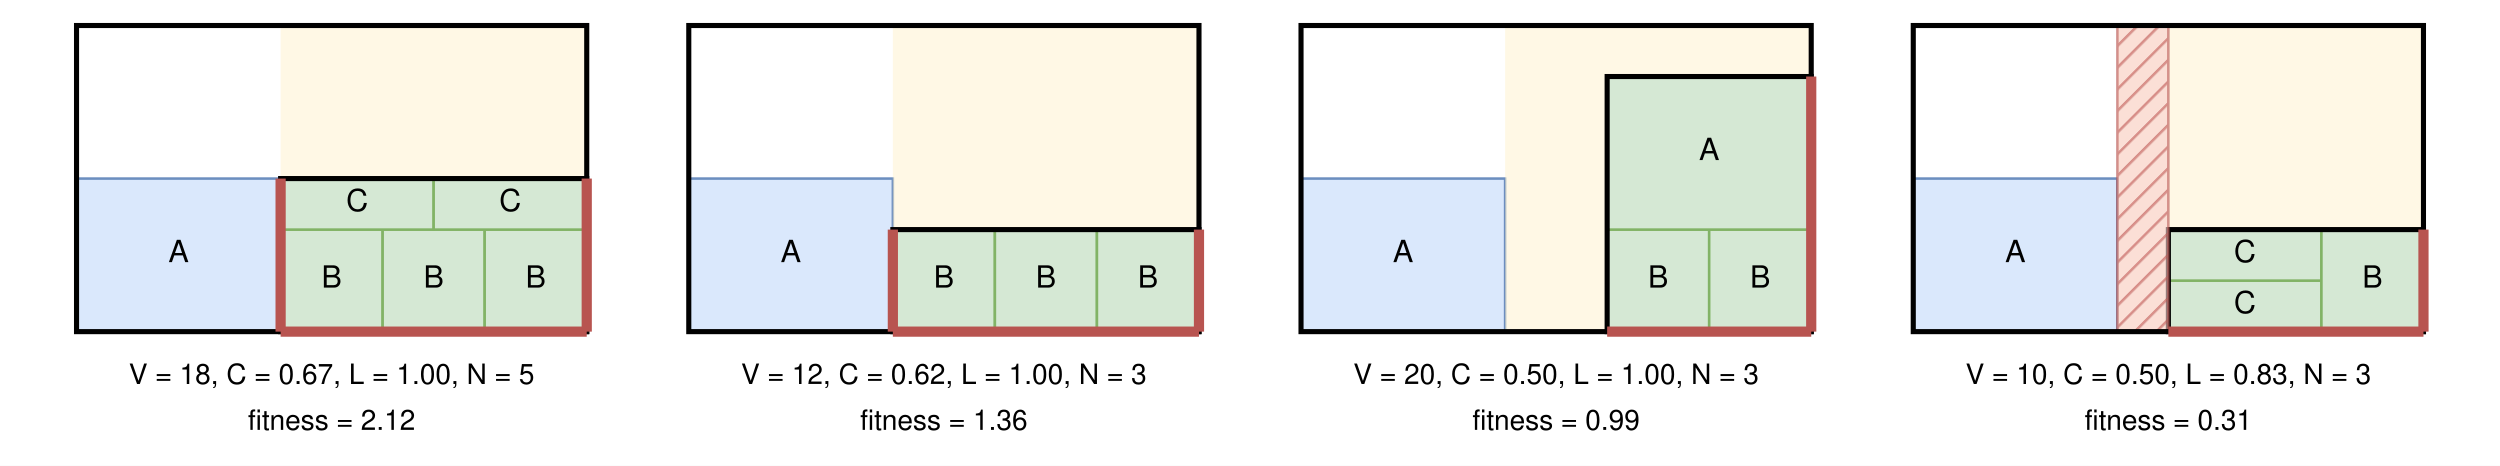
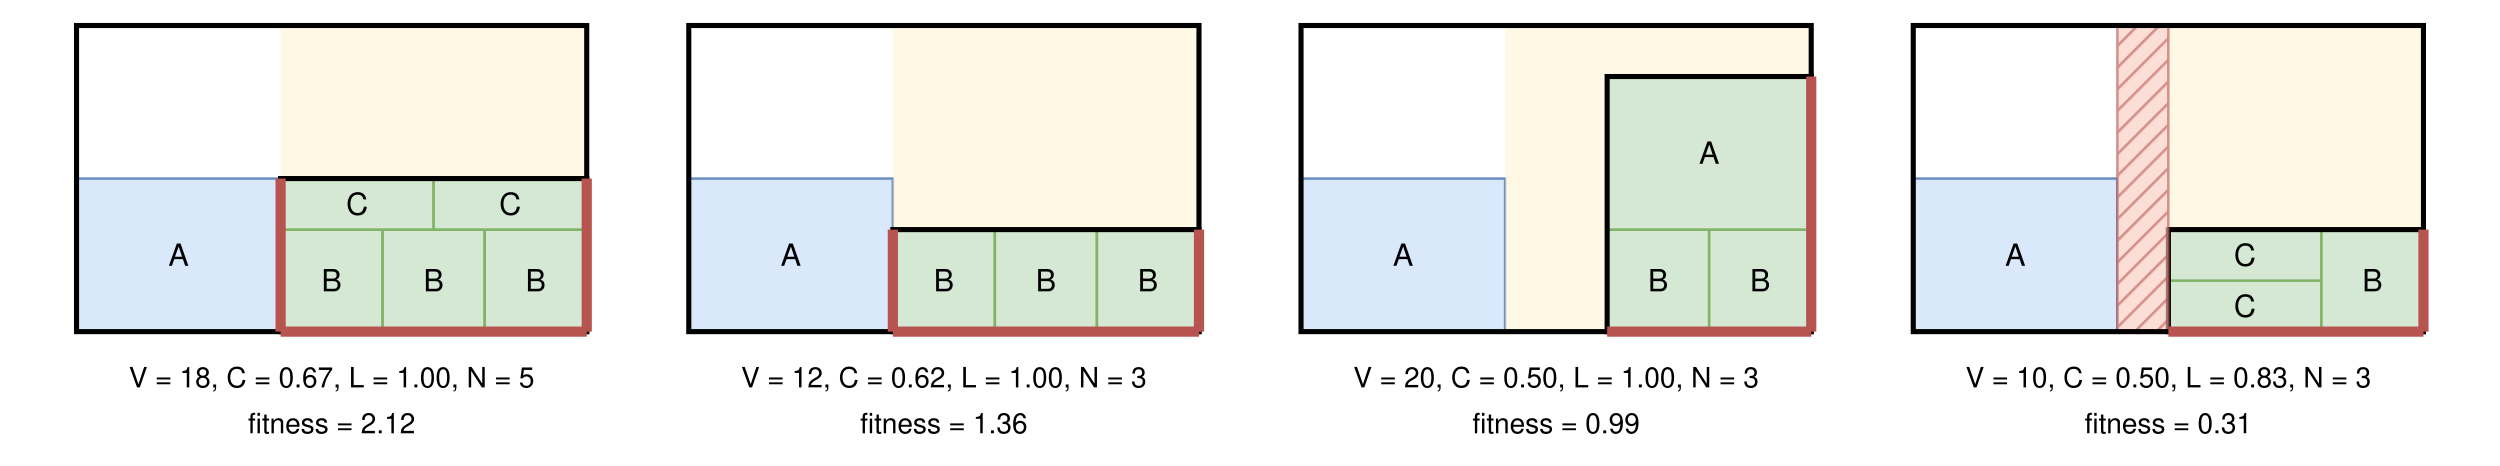
<svg xmlns="http://www.w3.org/2000/svg" width="980.0" height="182.6" viewBox="-30.0 -130 980.0 182.6">
  <defs>
    <pattern id="hatch0" width="6" height="6" patternUnits="userSpaceOnUse" patternTransform="rotate(45)">
      <line x1="0" y1="0" x2="0" y2="6" stroke="#b85450" stroke-width="2" />
    </pattern>
  </defs>
  <rect x="-30.0" y="-130" width="980.0" height="182.6" fill="#ffffff" />
  <rect x="0" y="-60" width="80" height="60" fill="#dae8fc" stroke="#6c8ebf" stroke-width="1" />
-   <text font-family="Helvetica, Arial, sans-serif" font-size="12" fill="#000000" text-anchor="middle" dominant-baseline="central">
-     <tspan x="40.0" y="-30.0">A</tspan>
+   <text font-family="Helvetica, Arial, sans-serif" font-size="12" fill="#000000" text-anchor="middle">
+     <tspan x="40.0" y="-25.8">A</tspan>
  </text>
  <rect x="80" y="-120" width="120" height="120" fill="#fff2cc" stroke="none" stroke-width="1" opacity="0.5" />
  <rect x="80" y="-40" width="40" height="40" fill="#d5e8d4" stroke="#82b366" stroke-width="1" />
-   <text font-family="Helvetica, Arial, sans-serif" font-size="12" fill="#000000" text-anchor="middle" dominant-baseline="central">
-     <tspan x="100.0" y="-20.0">B</tspan>
+   <text font-family="Helvetica, Arial, sans-serif" font-size="12" fill="#000000" text-anchor="middle">
+     <tspan x="100.0" y="-15.8">B</tspan>
  </text>
  <rect x="120" y="-40" width="40" height="40" fill="#d5e8d4" stroke="#82b366" stroke-width="1" />
-   <text font-family="Helvetica, Arial, sans-serif" font-size="12" fill="#000000" text-anchor="middle" dominant-baseline="central">
-     <tspan x="140.0" y="-20.0">B</tspan>
+   <text font-family="Helvetica, Arial, sans-serif" font-size="12" fill="#000000" text-anchor="middle">
+     <tspan x="140.0" y="-15.8">B</tspan>
  </text>
  <rect x="160" y="-40" width="40" height="40" fill="#d5e8d4" stroke="#82b366" stroke-width="1" />
-   <text font-family="Helvetica, Arial, sans-serif" font-size="12" fill="#000000" text-anchor="middle" dominant-baseline="central">
-     <tspan x="180.0" y="-20.0">B</tspan>
+   <text font-family="Helvetica, Arial, sans-serif" font-size="12" fill="#000000" text-anchor="middle">
+     <tspan x="180.0" y="-15.8">B</tspan>
  </text>
  <rect x="80" y="-60" width="60" height="20" fill="#d5e8d4" stroke="#82b366" stroke-width="1" />
-   <text font-family="Helvetica, Arial, sans-serif" font-size="12" fill="#000000" text-anchor="middle" dominant-baseline="central">
-     <tspan x="110.0" y="-50.0">C</tspan>
+   <text font-family="Helvetica, Arial, sans-serif" font-size="12" fill="#000000" text-anchor="middle">
+     <tspan x="110.0" y="-45.8">C</tspan>
  </text>
  <rect x="140" y="-60" width="60" height="20" fill="#d5e8d4" stroke="#82b366" stroke-width="1" />
-   <text font-family="Helvetica, Arial, sans-serif" font-size="12" fill="#000000" text-anchor="middle" dominant-baseline="central">
-     <tspan x="170.0" y="-50.0">C</tspan>
+   <text font-family="Helvetica, Arial, sans-serif" font-size="12" fill="#000000" text-anchor="middle">
+     <tspan x="170.0" y="-45.8">C</tspan>
  </text>
  <rect x="80" y="-60" width="120" height="60" fill="none" stroke="#000000" stroke-width="2" />
  <rect x="0" y="-120" width="200" height="120" fill="none" stroke="#000000" stroke-width="2" />
  <polyline points="200,0 200,-60" fill="none" stroke="#b85450" stroke-width="4" />
  <polyline points="80,0 200,0" fill="none" stroke="#b85450" stroke-width="4" />
  <polyline points="80,0 80,-60" fill="none" stroke="#b85450" stroke-width="4" />
-   <text font-family="Helvetica, Arial, sans-serif" font-size="11" fill="#000000" text-anchor="middle" dominant-baseline="central">
-     <tspan x="100.0" y="18.0">V = 18, C = 0.67, L = 1.00, N = 5</tspan>
+   <text font-family="Helvetica, Arial, sans-serif" font-size="11" fill="#000000" text-anchor="middle">
+     <tspan x="100.0" y="21.85">V = 18, C = 0.67, L = 1.00, N = 5</tspan>
  </text>
-   <text font-family="Helvetica, Arial, sans-serif" font-size="11" fill="#000000" text-anchor="middle" dominant-baseline="central">
-     <tspan x="100.0" y="36.0">fitness = 2.12</tspan>
+   <text font-family="Helvetica, Arial, sans-serif" font-size="11" fill="#000000" text-anchor="middle">
+     <tspan x="100.0" y="39.85">fitness = 2.12</tspan>
  </text>
  <rect x="240" y="-60" width="80" height="60" fill="#dae8fc" stroke="#6c8ebf" stroke-width="1" />
-   <text font-family="Helvetica, Arial, sans-serif" font-size="12" fill="#000000" text-anchor="middle" dominant-baseline="central">
-     <tspan x="280.0" y="-30.0">A</tspan>
+   <text font-family="Helvetica, Arial, sans-serif" font-size="12" fill="#000000" text-anchor="middle">
+     <tspan x="280.0" y="-25.8">A</tspan>
  </text>
  <rect x="320" y="-120" width="120" height="120" fill="#fff2cc" stroke="none" stroke-width="1" opacity="0.5" />
  <rect x="320" y="-40" width="40" height="40" fill="#d5e8d4" stroke="#82b366" stroke-width="1" />
-   <text font-family="Helvetica, Arial, sans-serif" font-size="12" fill="#000000" text-anchor="middle" dominant-baseline="central">
-     <tspan x="340.0" y="-20.0">B</tspan>
+   <text font-family="Helvetica, Arial, sans-serif" font-size="12" fill="#000000" text-anchor="middle">
+     <tspan x="340.0" y="-15.8">B</tspan>
  </text>
  <rect x="360" y="-40" width="40" height="40" fill="#d5e8d4" stroke="#82b366" stroke-width="1" />
-   <text font-family="Helvetica, Arial, sans-serif" font-size="12" fill="#000000" text-anchor="middle" dominant-baseline="central">
-     <tspan x="380.0" y="-20.0">B</tspan>
+   <text font-family="Helvetica, Arial, sans-serif" font-size="12" fill="#000000" text-anchor="middle">
+     <tspan x="380.0" y="-15.8">B</tspan>
  </text>
  <rect x="400" y="-40" width="40" height="40" fill="#d5e8d4" stroke="#82b366" stroke-width="1" />
-   <text font-family="Helvetica, Arial, sans-serif" font-size="12" fill="#000000" text-anchor="middle" dominant-baseline="central">
-     <tspan x="420.0" y="-20.0">B</tspan>
+   <text font-family="Helvetica, Arial, sans-serif" font-size="12" fill="#000000" text-anchor="middle">
+     <tspan x="420.0" y="-15.8">B</tspan>
  </text>
  <rect x="320" y="-40" width="120" height="40" fill="none" stroke="#000000" stroke-width="2" />
  <rect x="240" y="-120" width="200" height="120" fill="none" stroke="#000000" stroke-width="2" />
  <polyline points="440,0 440,-40" fill="none" stroke="#b85450" stroke-width="4" />
  <polyline points="320,0 440,0" fill="none" stroke="#b85450" stroke-width="4" />
  <polyline points="320,0 320,-40" fill="none" stroke="#b85450" stroke-width="4" />
-   <text font-family="Helvetica, Arial, sans-serif" font-size="11" fill="#000000" text-anchor="middle" dominant-baseline="central">
-     <tspan x="340.0" y="18.0">V = 12, C = 0.62, L = 1.00, N = 3</tspan>
+   <text font-family="Helvetica, Arial, sans-serif" font-size="11" fill="#000000" text-anchor="middle">
+     <tspan x="340.0" y="21.85">V = 12, C = 0.62, L = 1.00, N = 3</tspan>
  </text>
-   <text font-family="Helvetica, Arial, sans-serif" font-size="11" fill="#000000" text-anchor="middle" dominant-baseline="central">
-     <tspan x="340.0" y="36.0">fitness = 1.36</tspan>
+   <text font-family="Helvetica, Arial, sans-serif" font-size="11" fill="#000000" text-anchor="middle">
+     <tspan x="340.0" y="39.85">fitness = 1.36</tspan>
  </text>
  <rect x="480" y="-60" width="80" height="60" fill="#dae8fc" stroke="#6c8ebf" stroke-width="1" />
-   <text font-family="Helvetica, Arial, sans-serif" font-size="12" fill="#000000" text-anchor="middle" dominant-baseline="central">
-     <tspan x="520.0" y="-30.0">A</tspan>
+   <text font-family="Helvetica, Arial, sans-serif" font-size="12" fill="#000000" text-anchor="middle">
+     <tspan x="520.0" y="-25.8">A</tspan>
  </text>
  <rect x="560" y="-120" width="120" height="120" fill="#fff2cc" stroke="none" stroke-width="1" opacity="0.5" />
  <rect x="600" y="-40" width="40" height="40" fill="#d5e8d4" stroke="#82b366" stroke-width="1" />
-   <text font-family="Helvetica, Arial, sans-serif" font-size="12" fill="#000000" text-anchor="middle" dominant-baseline="central">
-     <tspan x="620.0" y="-20.0">B</tspan>
+   <text font-family="Helvetica, Arial, sans-serif" font-size="12" fill="#000000" text-anchor="middle">
+     <tspan x="620.0" y="-15.8">B</tspan>
  </text>
  <rect x="640" y="-40" width="40" height="40" fill="#d5e8d4" stroke="#82b366" stroke-width="1" />
-   <text font-family="Helvetica, Arial, sans-serif" font-size="12" fill="#000000" text-anchor="middle" dominant-baseline="central">
-     <tspan x="660.0" y="-20.0">B</tspan>
+   <text font-family="Helvetica, Arial, sans-serif" font-size="12" fill="#000000" text-anchor="middle">
+     <tspan x="660.0" y="-15.8">B</tspan>
  </text>
  <rect x="600" y="-100" width="80" height="60" fill="#d5e8d4" stroke="#82b366" stroke-width="1" />
-   <text font-family="Helvetica, Arial, sans-serif" font-size="12" fill="#000000" text-anchor="middle" dominant-baseline="central">
-     <tspan x="640.0" y="-70.0">A</tspan>
+   <text font-family="Helvetica, Arial, sans-serif" font-size="12" fill="#000000" text-anchor="middle">
+     <tspan x="640.0" y="-65.8">A</tspan>
  </text>
  <rect x="600" y="-100" width="80" height="100" fill="none" stroke="#000000" stroke-width="2" />
  <rect x="480" y="-120" width="200" height="120" fill="none" stroke="#000000" stroke-width="2" />
  <polyline points="680,0 680,-100" fill="none" stroke="#b85450" stroke-width="4" />
  <polyline points="600,0 680,0" fill="none" stroke="#b85450" stroke-width="4" />
-   <text font-family="Helvetica, Arial, sans-serif" font-size="11" fill="#000000" text-anchor="middle" dominant-baseline="central">
-     <tspan x="580.0" y="18.0">V = 20, C = 0.50, L = 1.00, N = 3</tspan>
+   <text font-family="Helvetica, Arial, sans-serif" font-size="11" fill="#000000" text-anchor="middle">
+     <tspan x="580.0" y="21.85">V = 20, C = 0.50, L = 1.00, N = 3</tspan>
  </text>
-   <text font-family="Helvetica, Arial, sans-serif" font-size="11" fill="#000000" text-anchor="middle" dominant-baseline="central">
-     <tspan x="580.0" y="36.0">fitness = 0.99</tspan>
+   <text font-family="Helvetica, Arial, sans-serif" font-size="11" fill="#000000" text-anchor="middle">
+     <tspan x="580.0" y="39.85">fitness = 0.99</tspan>
  </text>
  <rect x="720" y="-60" width="80" height="60" fill="#dae8fc" stroke="#6c8ebf" stroke-width="1" />
-   <text font-family="Helvetica, Arial, sans-serif" font-size="12" fill="#000000" text-anchor="middle" dominant-baseline="central">
-     <tspan x="760.0" y="-30.0">A</tspan>
+   <text font-family="Helvetica, Arial, sans-serif" font-size="12" fill="#000000" text-anchor="middle">
+     <tspan x="760.0" y="-25.8">A</tspan>
  </text>
  <rect x="800" y="-120" width="120" height="120" fill="#fff2cc" stroke="none" stroke-width="1" opacity="0.5" />
  <rect x="820" y="-20" width="60" height="20" fill="#d5e8d4" stroke="#82b366" stroke-width="1" />
-   <text font-family="Helvetica, Arial, sans-serif" font-size="12" fill="#000000" text-anchor="middle" dominant-baseline="central">
-     <tspan x="850.0" y="-10.0">C</tspan>
+   <text font-family="Helvetica, Arial, sans-serif" font-size="12" fill="#000000" text-anchor="middle">
+     <tspan x="850.0" y="-5.8">C</tspan>
  </text>
  <rect x="820" y="-40" width="60" height="20" fill="#d5e8d4" stroke="#82b366" stroke-width="1" />
-   <text font-family="Helvetica, Arial, sans-serif" font-size="12" fill="#000000" text-anchor="middle" dominant-baseline="central">
-     <tspan x="850.0" y="-30.0">C</tspan>
+   <text font-family="Helvetica, Arial, sans-serif" font-size="12" fill="#000000" text-anchor="middle">
+     <tspan x="850.0" y="-25.8">C</tspan>
  </text>
  <rect x="880" y="-40" width="40" height="40" fill="#d5e8d4" stroke="#82b366" stroke-width="1" />
-   <text font-family="Helvetica, Arial, sans-serif" font-size="12" fill="#000000" text-anchor="middle" dominant-baseline="central">
-     <tspan x="900.0" y="-20.0">B</tspan>
+   <text font-family="Helvetica, Arial, sans-serif" font-size="12" fill="#000000" text-anchor="middle">
+     <tspan x="900.0" y="-15.8">B</tspan>
  </text>
  <rect x="820" y="-40" width="100" height="40" fill="none" stroke="#000000" stroke-width="2" />
  <rect x="800" y="-120" width="20" height="120" fill="#f8cecc" opacity="0.6" />
  <rect x="800" y="-120" width="20" height="120" fill="url(#hatch0)" stroke="#b85450" stroke-width="1" opacity="0.6" />
  <rect x="720" y="-120" width="200" height="120" fill="none" stroke="#000000" stroke-width="2" />
  <polyline points="920,0 920,-40" fill="none" stroke="#b85450" stroke-width="4" />
  <polyline points="820,0 920,0" fill="none" stroke="#b85450" stroke-width="4" />
-   <text font-family="Helvetica, Arial, sans-serif" font-size="11" fill="#000000" text-anchor="middle" dominant-baseline="central">
-     <tspan x="820.0" y="18.0">V = 10, C = 0.50, L = 0.83, N = 3</tspan>
+   <text font-family="Helvetica, Arial, sans-serif" font-size="11" fill="#000000" text-anchor="middle">
+     <tspan x="820.0" y="21.85">V = 10, C = 0.50, L = 0.83, N = 3</tspan>
  </text>
-   <text font-family="Helvetica, Arial, sans-serif" font-size="11" fill="#000000" text-anchor="middle" dominant-baseline="central">
-     <tspan x="820.0" y="36.0">fitness = 0.31</tspan>
+   <text font-family="Helvetica, Arial, sans-serif" font-size="11" fill="#000000" text-anchor="middle">
+     <tspan x="820.0" y="39.85">fitness = 0.31</tspan>
  </text>
</svg>
